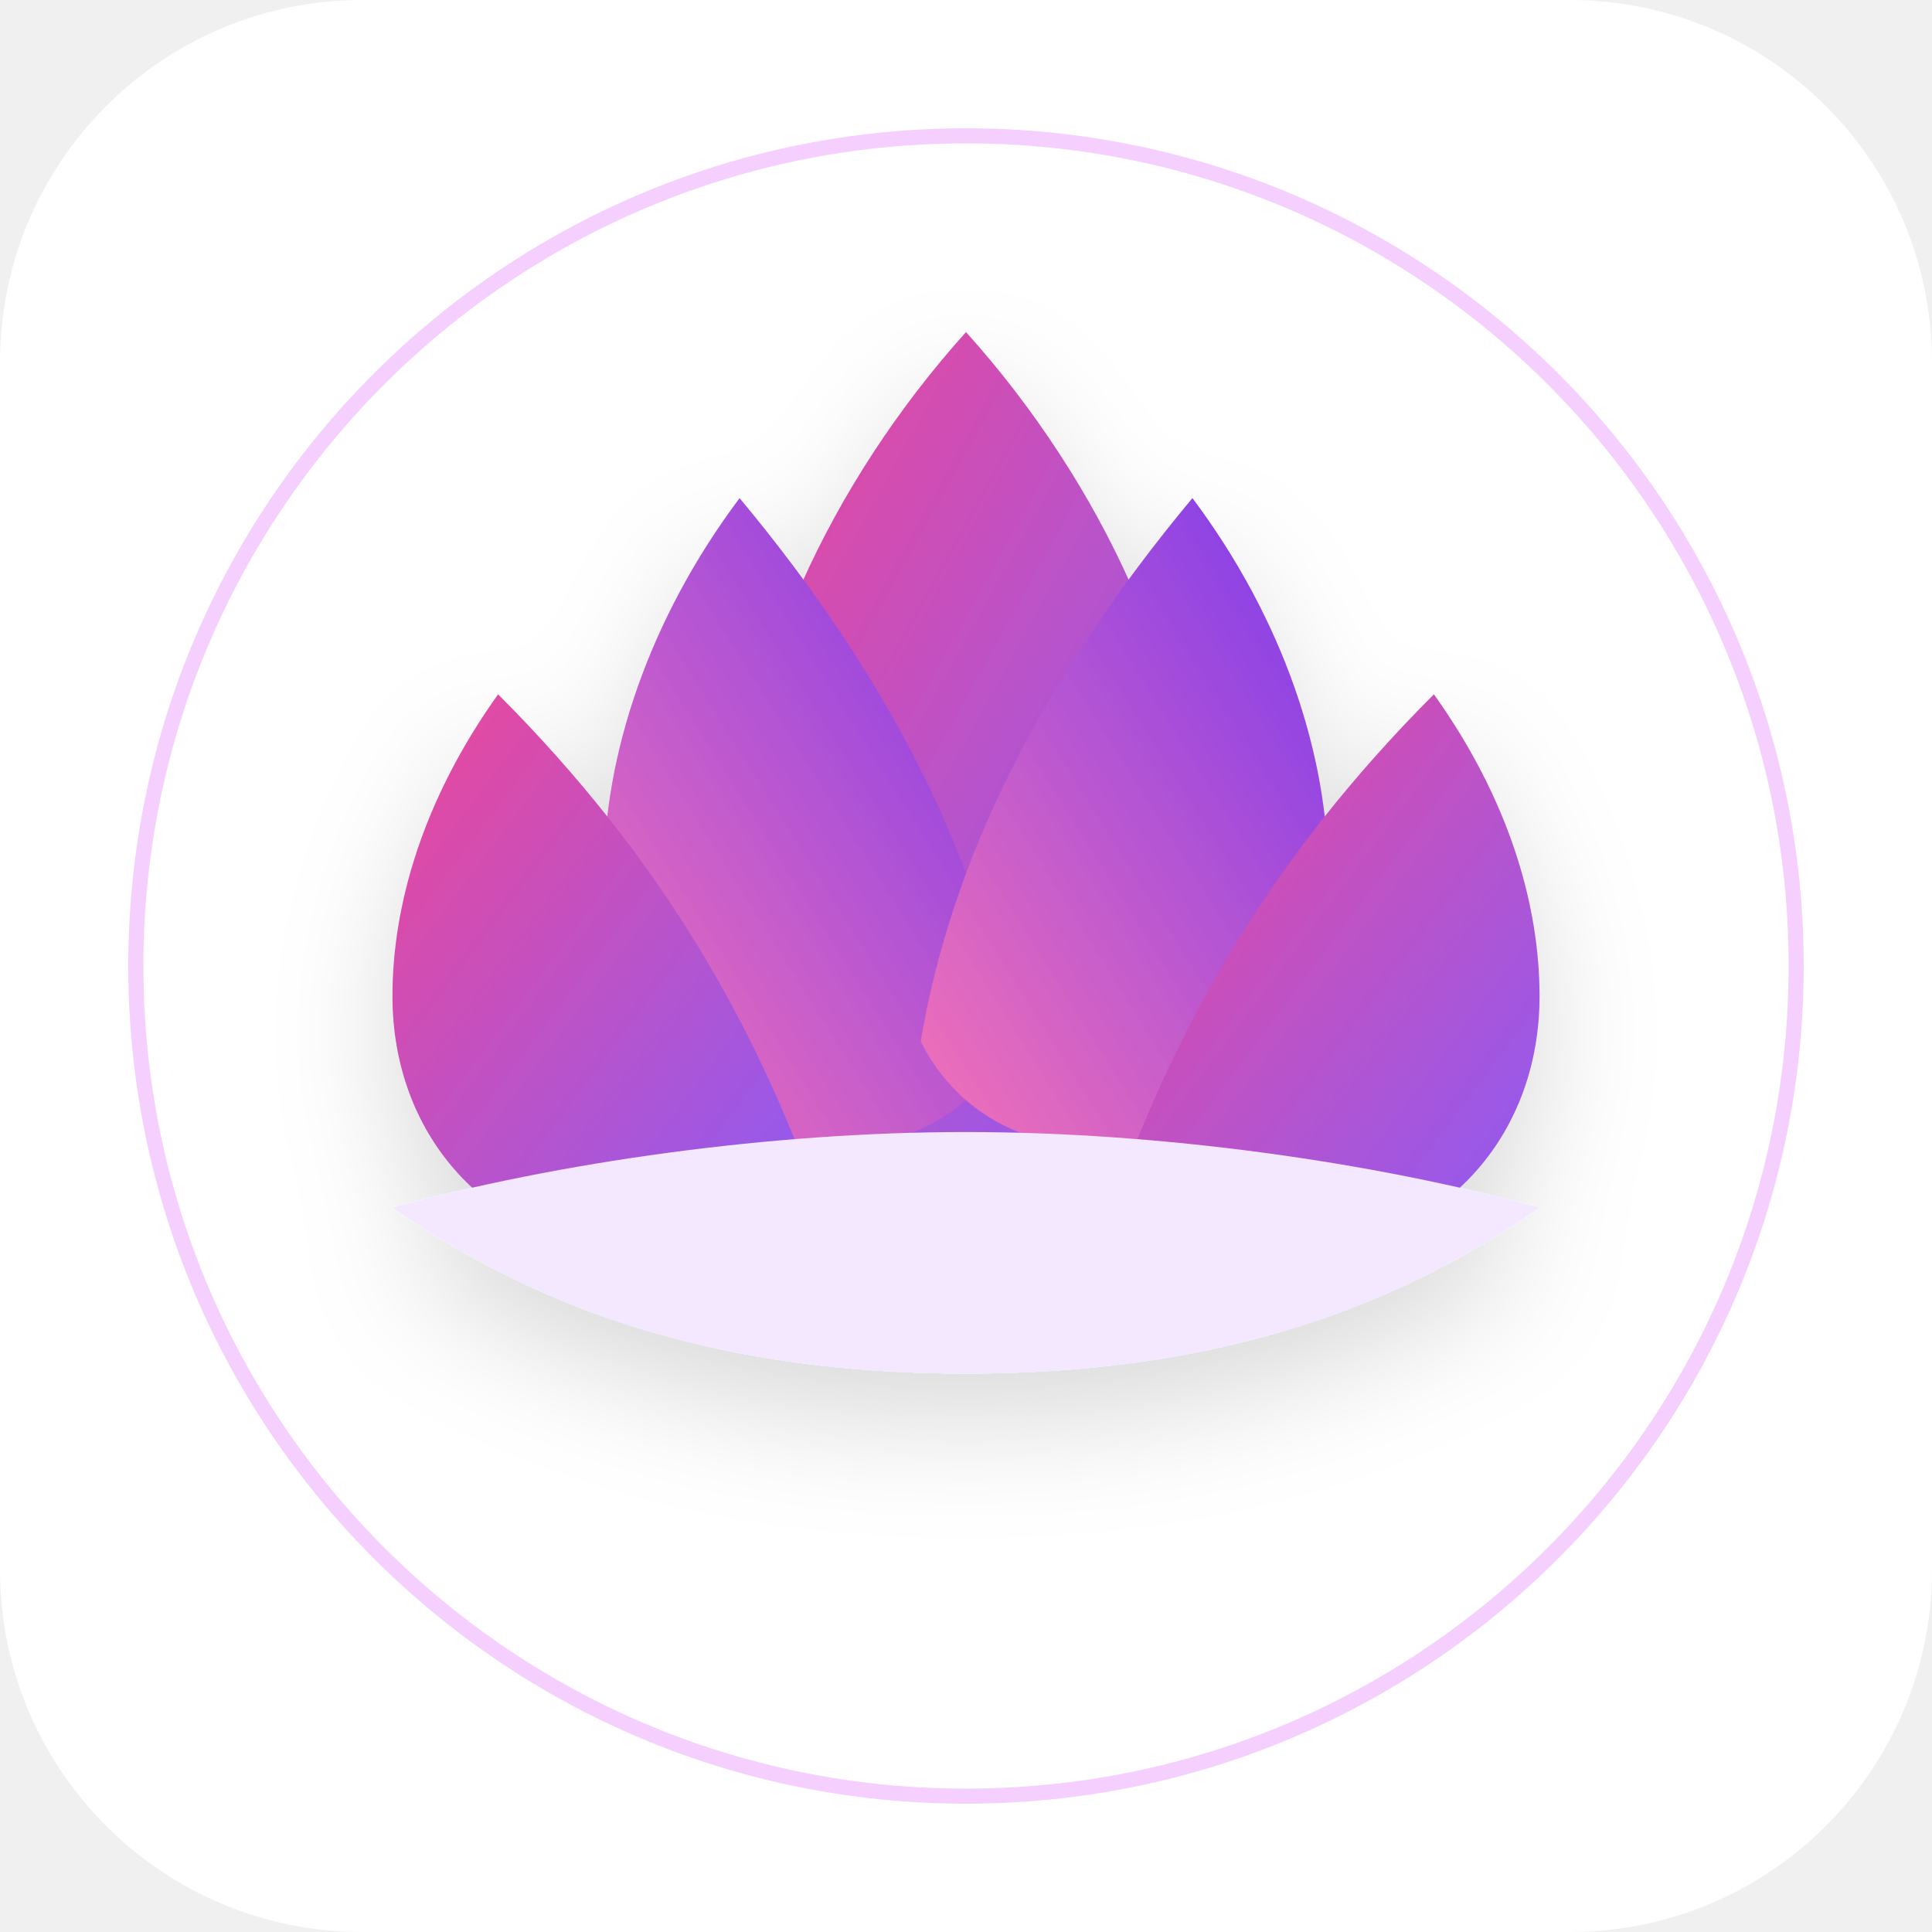
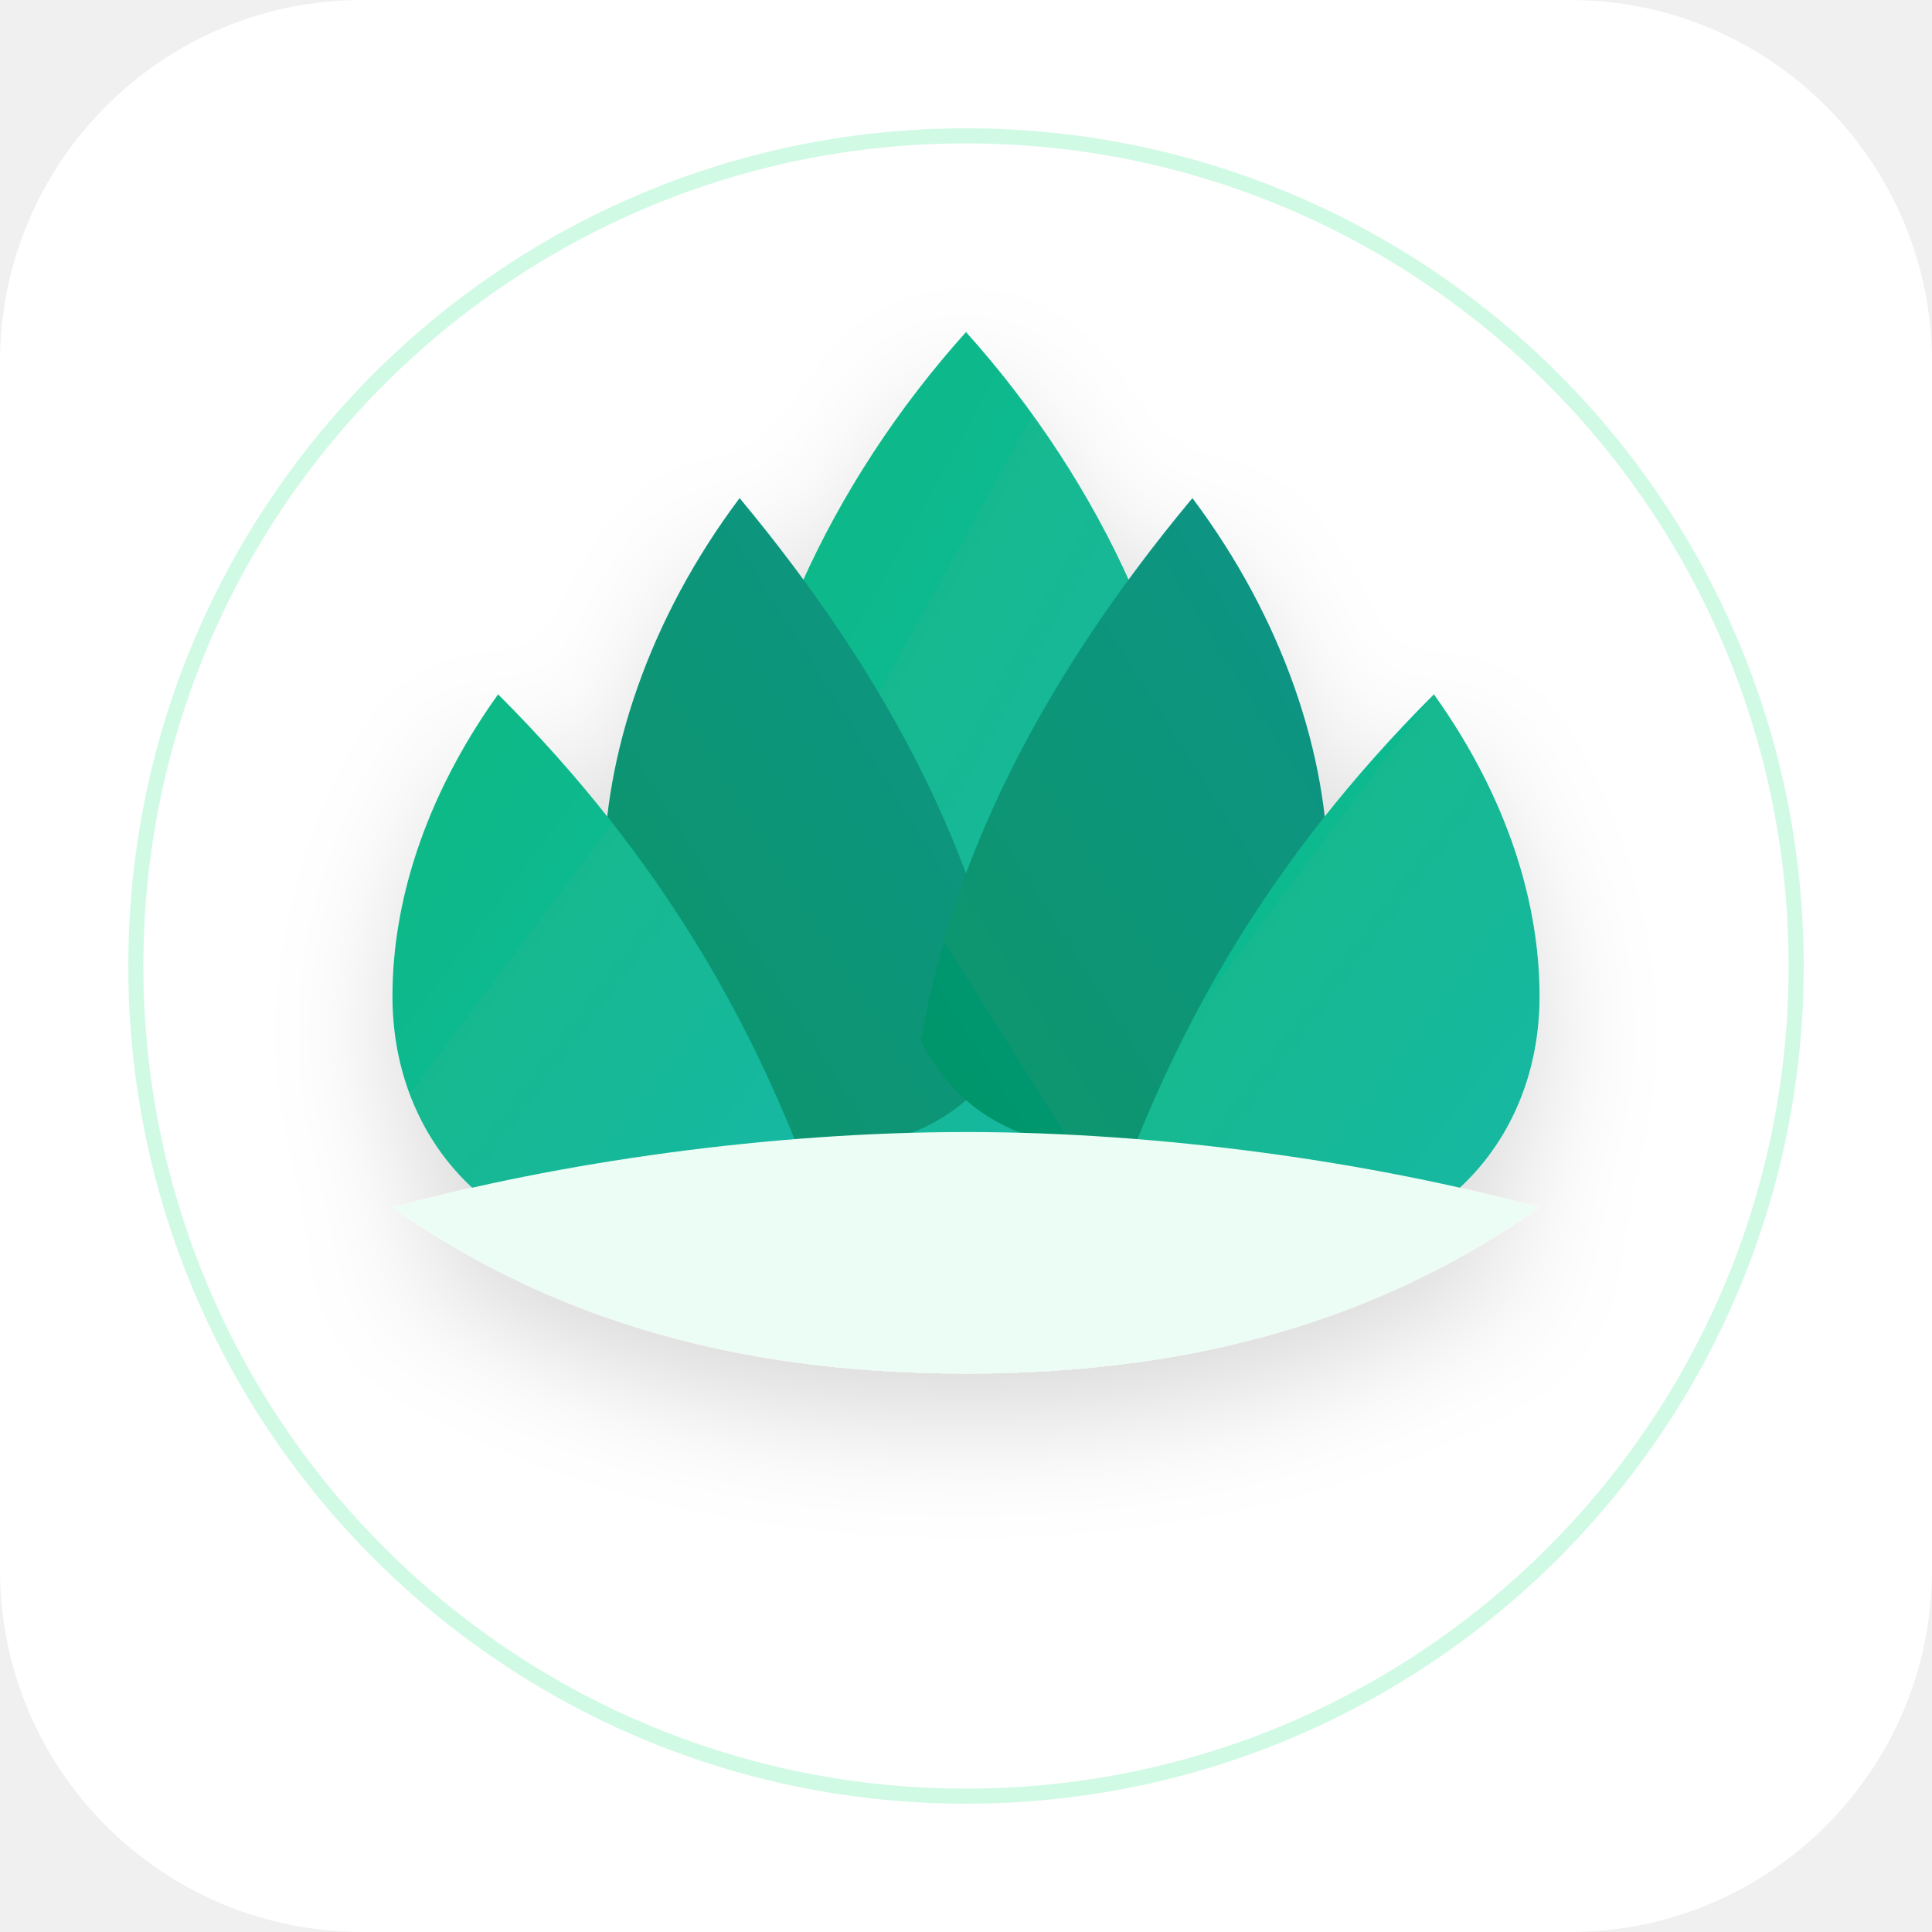
<svg xmlns="http://www.w3.org/2000/svg" width="256" height="256" viewBox="0 0 256 256" fill="none">
  <defs>
    <linearGradient id="g1" x1="0" y1="0" x2="1" y2="1">
-       <stop offset="0%" stop-color="#ec4899" />
-       <stop offset="100%" stop-color="#8b5cf6" />
+       <stop offset="0%" stop-color="#10b981" />
+       <stop offset="100%" stop-color="#14b8a6" />
    </linearGradient>
    <linearGradient id="g2" x1="0" y1="1" x2="1" y2="0">
-       <stop offset="0%" stop-color="#f472b6" />
-       <stop offset="100%" stop-color="#7c3aed" />
+       <stop offset="0%" stop-color="#059669" />
+       <stop offset="100%" stop-color="#0d9488" />
    </linearGradient>
    <filter id="shadow" x="-50%" y="-50%" width="200%" height="200%">
      <feDropShadow dx="0" dy="6" stdDeviation="8" flood-color="#000000" flood-opacity="0.15" />
    </filter>
  </defs>
  <rect width="256" height="256" rx="48" fill="#ffffff" />
  <g filter="url(#shadow)">
    <path d="M128 44c18 20 30 46 30 68 0 24-14 40-30 40s-30-16-30-40c0-22 12-48 30-68z" fill="url(#g1)" />
    <path d="M98 66c-12 16-18 34-18 50 0 20 12 36 30 36 12 0 20-6 24-14-4-24-16-48-36-72z" fill="url(#g2)" />
    <path d="M158 66c12 16 18 34 18 50 0 20-12 36-30 36-12 0-20-6-24-14 4-24 16-48 36-72z" fill="url(#g2)" />
    <path d="M66 92c-10 14-14 28-14 40 0 18 12 32 30 34 10 2 20-2 26-8-8-22-20-44-42-66z" fill="url(#g1)" />
    <path d="M190 92c10 14 14 28 14 40 0 18-12 32-30 34-10 2-20-2-26-8 8-22 20-44 42-66z" fill="url(#g1)" />
-     <path d="M52 160c20 14 44 22 76 22s56-8 76-22c-22-6-50-10-76-10s-54 4-76 10z" fill="#f3e8ff" />
+     <path d="M52 160c20 14 44 22 76 22s56-8 76-22c-22-6-50-10-76-10s-54 4-76 10z" fill="#ecfdf5" />
  </g>
-   <circle cx="128" cy="128" r="110" stroke="#f5d0fe" stroke-width="2" fill="none" />
+   <circle cx="128" cy="128" r="110" stroke="#d1fae5" stroke-width="2" fill="none" />
</svg>
